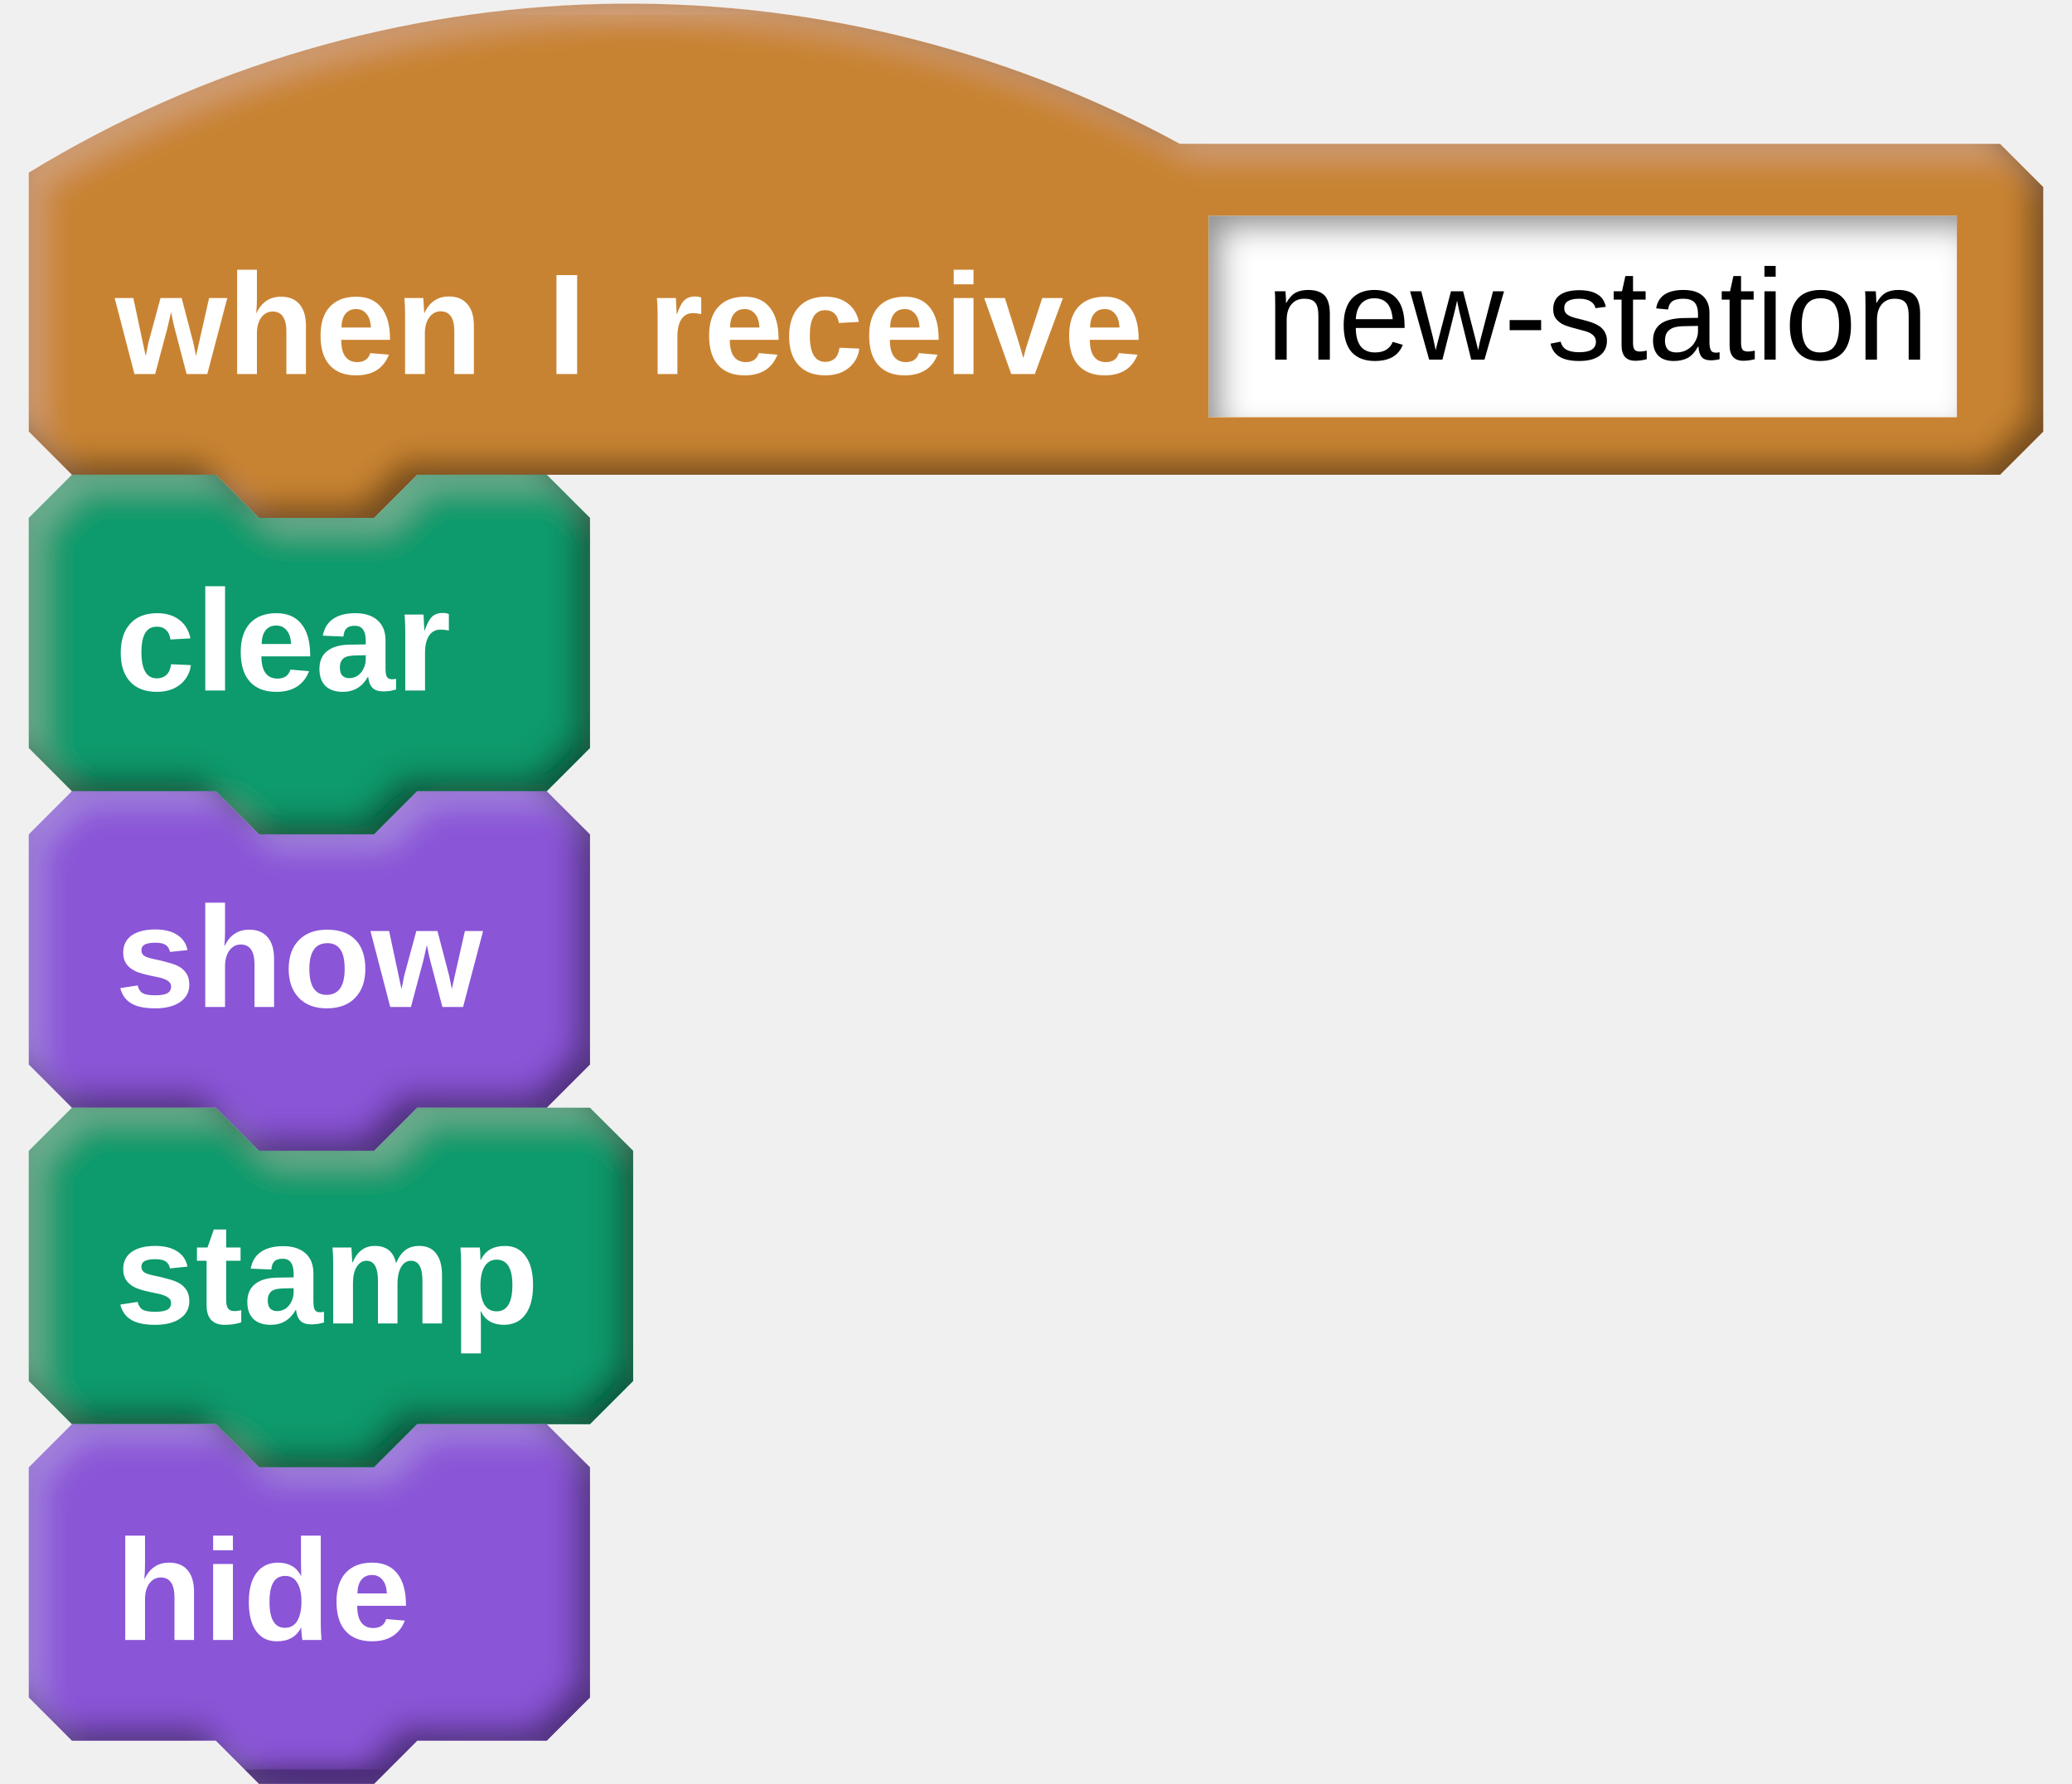
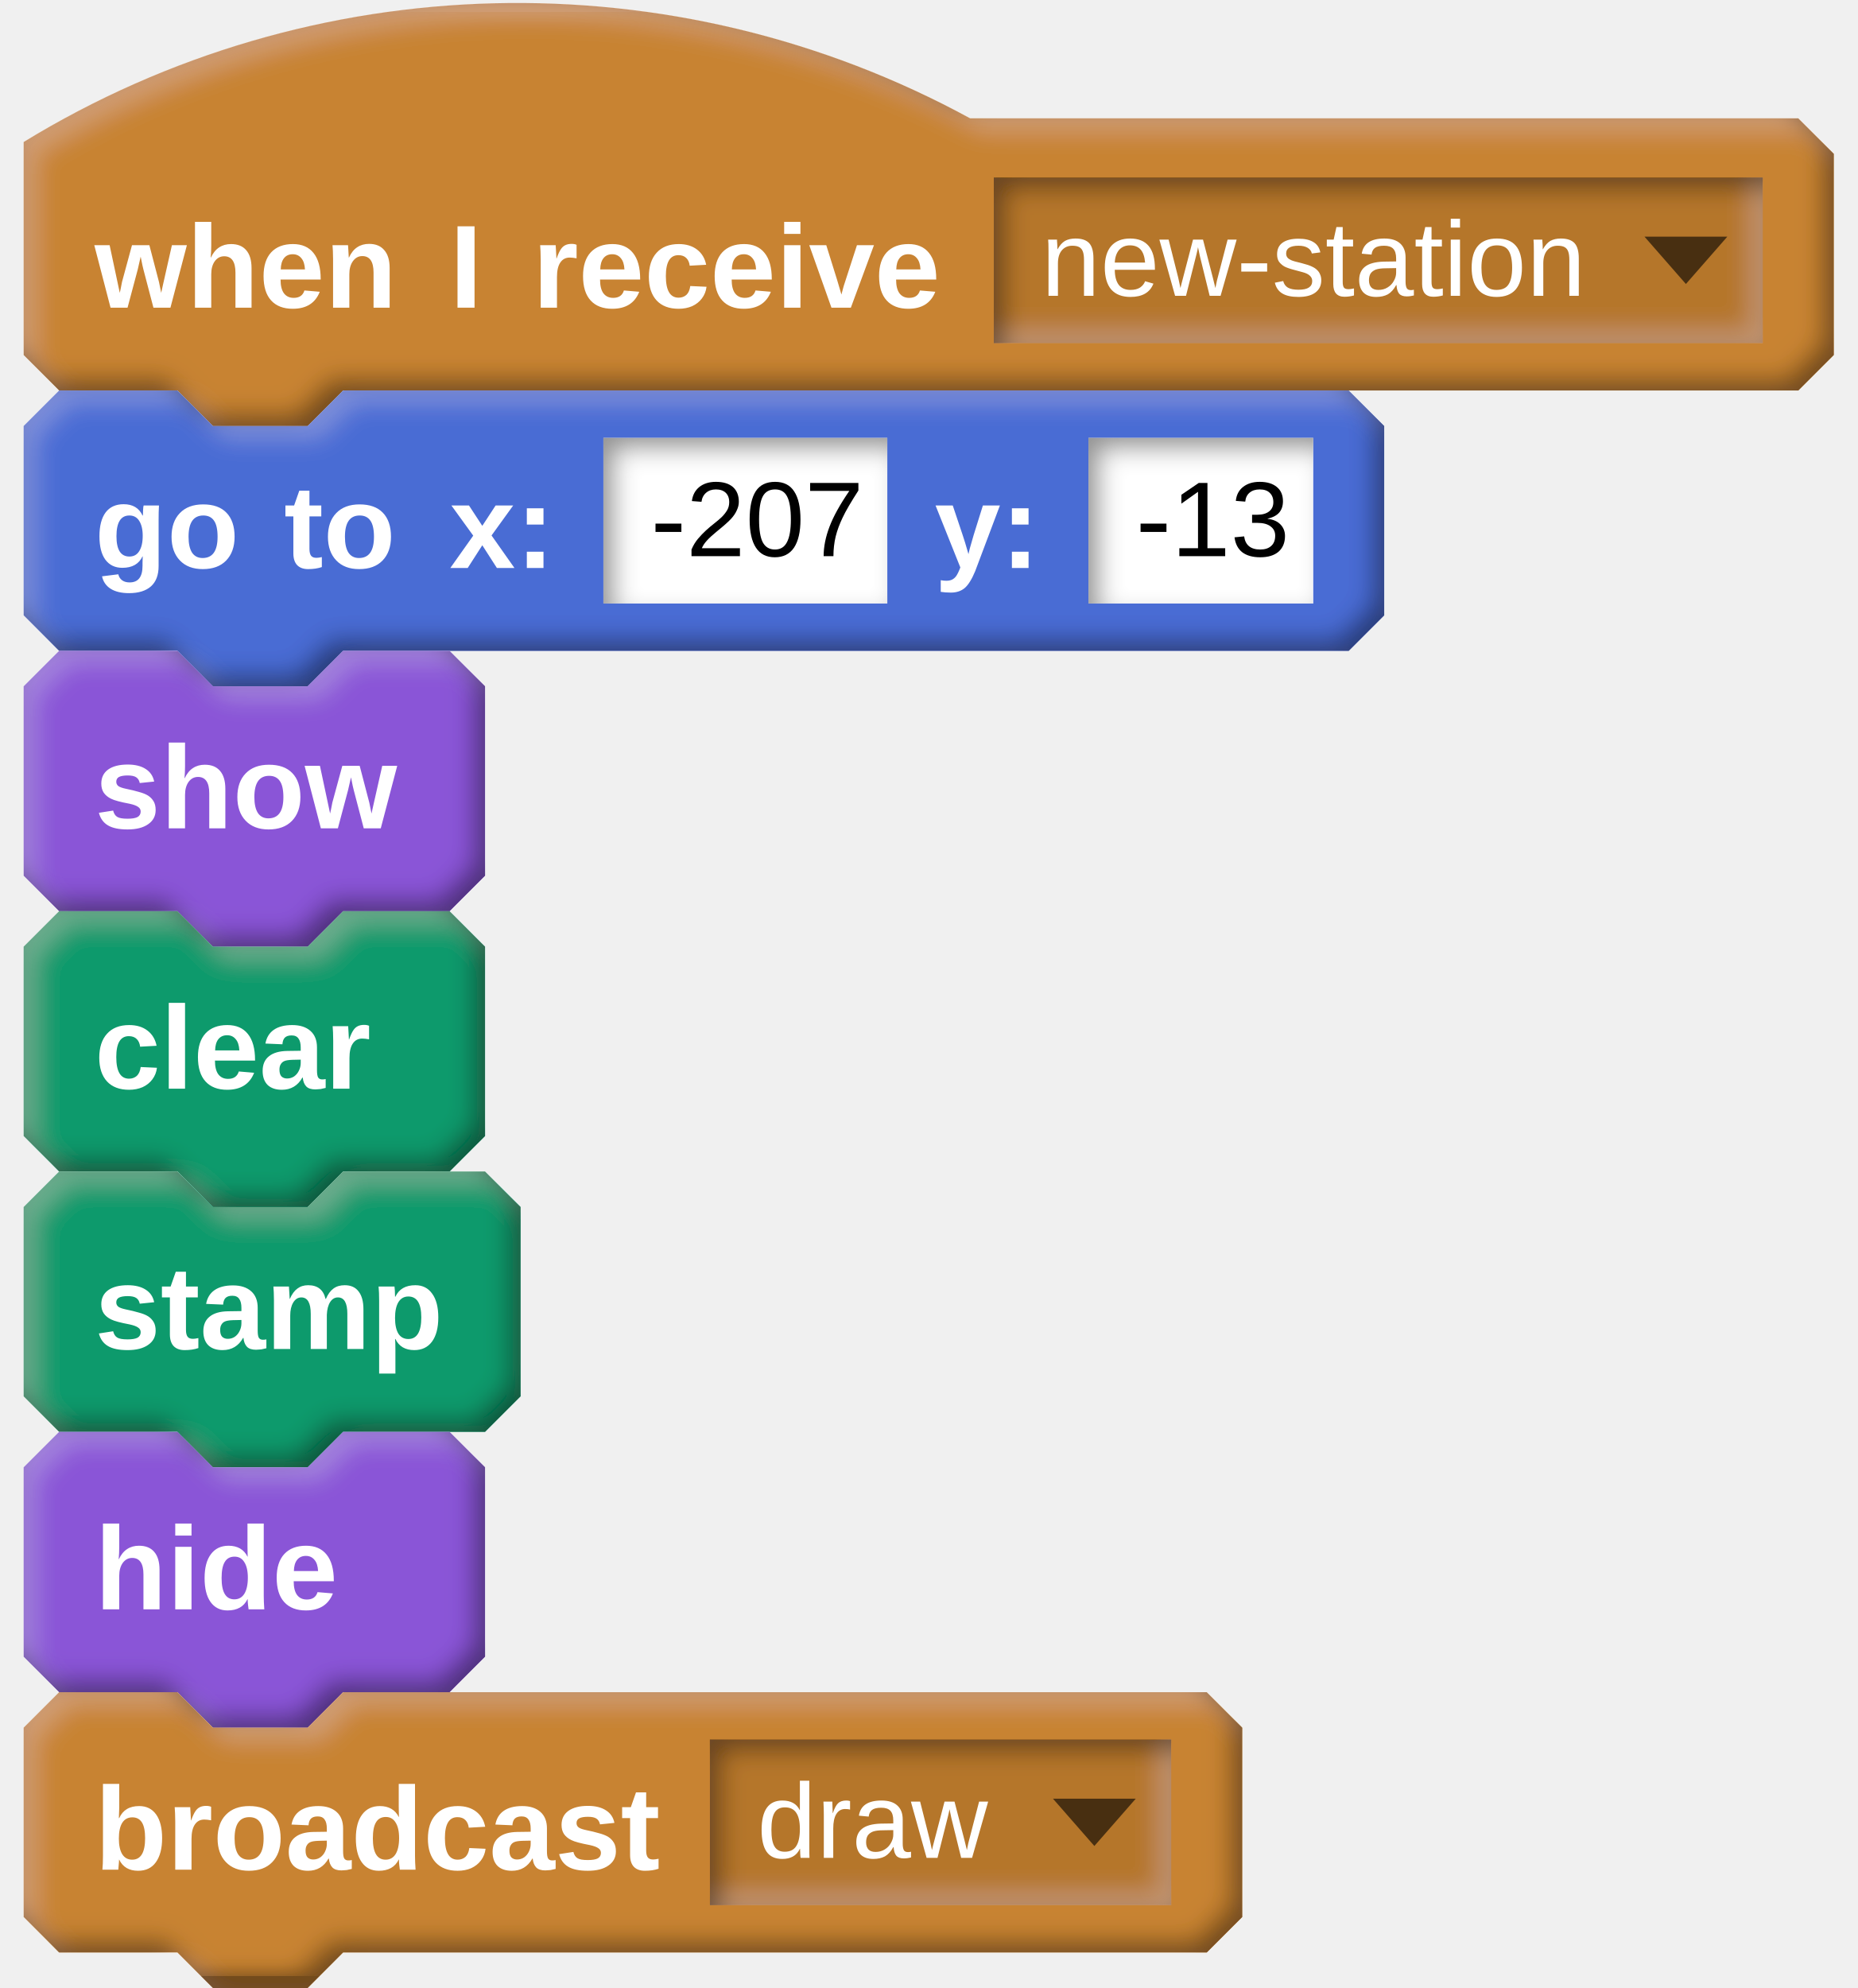
- <svg xmlns="http://www.w3.org/2000/svg" version="1.1" width="144" height="124">
+ <svg xmlns="http://www.w3.org/2000/svg" version="1.1" width="157" height="168">
  <defs>
    <filter id="bevelFilter" x0="-50%" y0="-50%" width="200%" height="200%">
      <feGaussianBlur result="blur-1" in="SourceAlpha" stdDeviation="1 1" />
      <feFlood result="flood-2" in="undefined" flood-color="#fff" flood-opacity="0.15" />
      <feOffset result="offset-3" in="blur-1" dx="1" dy="1" />
      <feComposite result="comp-4" operator="arithmetic" in="SourceAlpha" in2="offset-3" k2="1" k3="-1" />
      <feComposite result="comp-5" operator="in" in="flood-2" in2="comp-4" />
      <feFlood result="flood-6" in="undefined" flood-color="#000" flood-opacity="0.7" />
      <feOffset result="offset-7" in="blur-1" dx="-1" dy="-1" />
      <feComposite result="comp-8" operator="arithmetic" in="SourceAlpha" in2="offset-7" k2="1" k3="-1" />
      <feComposite result="comp-9" operator="in" in="flood-6" in2="comp-8" />
      <feMerge result="merge-10">
        <feMergeNode in="SourceGraphic" />
        <feMergeNode in="comp-5" />
        <feMergeNode in="comp-9" />
      </feMerge>
    </filter>
    <filter id="inputBevelFilter" x0="-50%" y0="-50%" width="200%" height="200%">
      <feGaussianBlur result="blur-1" in="SourceAlpha" stdDeviation="1 1" />
      <feFlood result="flood-2" in="undefined" flood-color="#fff" flood-opacity="0.15" />
      <feOffset result="offset-3" in="blur-1" dx="-1" dy="-1" />
      <feComposite result="comp-4" operator="arithmetic" in="SourceAlpha" in2="offset-3" k2="1" k3="-1" />
      <feComposite result="comp-5" operator="in" in="flood-2" in2="comp-4" />
      <feFlood result="flood-6" in="undefined" flood-color="#000" flood-opacity="0.7" />
      <feOffset result="offset-7" in="blur-1" dx="1" dy="1" />
      <feComposite result="comp-8" operator="arithmetic" in="SourceAlpha" in2="offset-7" k2="1" k3="-1" />
      <feComposite result="comp-9" operator="in" in="flood-6" in2="comp-8" />
      <feMerge result="merge-10">
        <feMergeNode in="SourceGraphic" />
        <feMergeNode in="comp-5" />
        <feMergeNode in="comp-9" />
      </feMerge>
    </filter>
    <filter id="inputDarkFilter" x0="-50%" y0="-50%" width="200%" height="200%">
      <feFlood result="flood-1" in="undefined" flood-color="#000" flood-opacity="0.2" />
      <feComposite result="comp-2" operator="in" in="flood-1" in2="SourceAlpha" />
      <feMerge result="merge-3">
        <feMergeNode in="SourceGraphic" />
        <feMergeNode in="comp-2" />
      </feMerge>
    </filter>
    <path d="M1.504 21L0 19.493 4.567 0h1.948l-.5 2.418s1.002-.502 3.006 0c2.006.503 3.008 2.01 6.517 2.01 3.508 0 4.463-.545 4.463-.545l-.823 9.892s-2.137 1.005-5.144.696c-3.007-.307-3.007-2.007-6.014-2.51-3.008-.502-4.512.503-4.512.503L1.504 21z" fill="#3f8d15" id="greenFlag" />
    <path d="M6.724 0C3.01 0 0 2.91 0 6.5c0 2.316 1.253 4.35 3.14 5.5H5.17v-1.256C3.364 10.126 2.07 8.46 2.07 6.5 2.07 4.015 4.152 2 6.723 2c1.14 0 2.184.396 2.993 1.053L8.31 4.13c-.45.344-.398.826.11 1.08L15 8.5 13.858.992c-.083-.547-.514-.714-.963-.37l-1.532 1.172A6.825 6.825 0 0 0 6.723 0z" fill="#fff" id="turnRight" />
    <path d="M3.637 1.794A6.825 6.825 0 0 1 8.277 0C11.99 0 15 2.91 15 6.5c0 2.316-1.253 4.35-3.14 5.5H9.83v-1.256c1.808-.618 3.103-2.285 3.103-4.244 0-2.485-2.083-4.5-4.654-4.5-1.14 0-2.184.396-2.993 1.053L6.69 4.13c.45.344.398.826-.11 1.08L0 8.5 1.142.992c.083-.547.514-.714.963-.37l1.532 1.172z" fill="#fff" id="turnLeft" />
    <path d="M0 0L4 4L0 8Z" fill="#111" id="addInput" />
    <path d="M4 0L4 8L0 4Z" fill="#111" id="delInput" />
    <g id="loopArrow">
      <path d="M8 0l2 -2l0 -3l3 0l-4 -5l-4 5l3 0l0 3l-8 0l0 2" fill="#000" opacity="0.3" />
      <path d="M8 0l2 -2l0 -3l3 0l-4 -5l-4 5l3 0l0 3l-8 0l0 2" fill="#fff" opacity="0.9" transform="translate(-1 -1)" />
    </g>
    <style>.sb-label{font-family:Lucida Grande,Verdana,Arial,DejaVu Sans,sans-serif;font-weight:700;fill:#fff;font-size:10px;word-spacing:+1px}.sb-obsolete{fill:#d42828}.sb-motion{fill:#4a6cd4}.sb-looks{fill:#8a55d7}.sb-sound{fill:#bb42c3}.sb-pen{fill:#0e9a6c}.sb-events{fill:#c88330}.sb-control{fill:#e1a91a}.sb-sensing{fill:#2ca5e2}.sb-operators{fill:#5cb712}.sb-variables{fill:#ee7d16}.sb-list{fill:#cc5b22}.sb-custom{fill:#632d99}.sb-custom-arg{fill:#5947b1}.sb-extension{fill:#4b4a60}.sb-grey{fill:#969696}.sb-bevel{filter:url(#bevelFilter)}.sb-input{filter:url(#inputBevelFilter)}.sb-input-number,.sb-input-number-dropdown,.sb-input-string{fill:#fff}.sb-literal-dropdown,.sb-literal-number,.sb-literal-number-dropdown,.sb-literal-string{font-weight:400;font-size:9px;word-spacing:0}.sb-literal-number,.sb-literal-number-dropdown,.sb-literal-string{fill:#000}.sb-darker{filter:url(#inputDarkFilter)}.sb-outline{stroke:#fff;stroke-opacity:.2;stroke-width:2;fill:none}.sb-define-hat-cap{stroke:#632d99;stroke-width:1;fill:#8e2ec2}.sb-comment{fill:#ffffa5;stroke:#d0d1d2;stroke-width:1}.sb-comment-line{fill:#ffff80}.sb-comment-label{font-family:Helevetica,Arial,DejaVu Sans,sans-serif;font-weight:700;fill:#5c5d5f;word-spacing:0;font-size:12px}</style>
  </defs>
  <g>
    <g transform="translate(0 0)">
      <g transform="translate(2 0)">
-         <path d="M 0 12 L 0 12 A 80 80 0 0 1 80 10 L 137 10 L 140 13 L 140 30 L 137 33 L 27 33 L 24 36 L 16 36 L 13 33 L 3 33 L 0 30 Z" class="sb-events sb-bevel" />
+         <path d="M 0 12 L 0 12 A 80 80 0 0 1 80 10 L 150 10 L 153 13 L 153 30 L 150 33 L 27 33 L 24 36 L 16 36 L 13 33 L 3 33 L 0 30 Z" class="sb-events sb-bevel" />
        <text x="0" y="10" class="sb-label " transform="translate(6 16)">when</text>
        <text x="0" y="10" class="sb-label " transform="translate(36 16)">I</text>
        <text x="0" y="10" class="sb-label " transform="translate(43 16)">receive</text>
        <g transform="translate(82 15)">
-           <rect x="0" y="0" width="52" height="14" class="sb-input sb-input-string" />
-           <text x="0" y="10" class="sb-label sb-literal-string" transform="translate(4 0)">new-station</text>
+           <g width="65" height="14" class="sb-input sb-input-dropdown">
+             <rect x="0" y="0" width="65" height="14" class="sb-events sb-darker" />
+           </g>
+           <text x="0" y="10" class="sb-label sb-literal-dropdown" transform="translate(4 0)">new-station</text>
+           <polygon points="7 0 3.5 4 0 0" fill="#000" opacity="0.6" transform="translate(55 5)" />
        </g>
      </g>
      <g transform="translate(2 33)">
-         <path d="M 0 3 L 3 0 L 13 0 L 16 3 L 24 3 L 27 0 L 36 0 L 39 3 L 39 19 L 36 22 L 27 22 L 24 25 L 16 25 L 13 22 L 3 22 L 0 19 Z" class="sb-pen sb-bevel" />
-         <text x="0" y="10" class="sb-label " transform="translate(6 5)">clear</text>
+         <path d="M 0 3 L 3 0 L 13 0 L 16 3 L 24 3 L 27 0 L 112 0 L 115 3 L 115 19 L 112 22 L 27 22 L 24 25 L 16 25 L 13 22 L 3 22 L 0 19 Z" class="sb-motion sb-bevel" />
+         <text x="0" y="10" class="sb-label " transform="translate(6 5)">go</text>
+         <text x="0" y="10" class="sb-label " transform="translate(22 5)">to</text>
+         <text x="0" y="10" class="sb-label " transform="translate(36 5)">x:</text>
+         <g transform="translate(49 4)">
+           <rect x="0" y="0" width="24" height="14" class="sb-input sb-input-string" />
+           <text x="0" y="10" class="sb-label sb-literal-string" transform="translate(4 0)">-207</text>
+         </g>
+         <text x="0" y="10" class="sb-label " transform="translate(77 5)">y:</text>
+         <g transform="translate(90 4)">
+           <rect x="0" y="0" width="19" height="14" class="sb-input sb-input-string" />
+           <text x="0" y="10" class="sb-label sb-literal-string" transform="translate(4 0)">-13</text>
+         </g>
      </g>
      <g transform="translate(2 55)">
        <path d="M 0 3 L 3 0 L 13 0 L 16 3 L 24 3 L 27 0 L 36 0 L 39 3 L 39 19 L 36 22 L 27 22 L 24 25 L 16 25 L 13 22 L 3 22 L 0 19 Z" class="sb-looks sb-bevel" />
        <text x="0" y="10" class="sb-label " transform="translate(6 5)">show</text>
      </g>
      <g transform="translate(2 77)">
+         <path d="M 0 3 L 3 0 L 13 0 L 16 3 L 24 3 L 27 0 L 36 0 L 39 3 L 39 19 L 36 22 L 27 22 L 24 25 L 16 25 L 13 22 L 3 22 L 0 19 Z" class="sb-pen sb-bevel" />
+         <text x="0" y="10" class="sb-label " transform="translate(6 5)">clear</text>
+       </g>
+       <g transform="translate(2 99)">
        <path d="M 0 3 L 3 0 L 13 0 L 16 3 L 24 3 L 27 0 L 39 0 L 42 3 L 42 19 L 39 22 L 27 22 L 24 25 L 16 25 L 13 22 L 3 22 L 0 19 Z" class="sb-pen sb-bevel" />
        <text x="0" y="10" class="sb-label " transform="translate(6 5)">stamp</text>
      </g>
-       <g transform="translate(2 99)">
+       <g transform="translate(2 121)">
        <path d="M 0 3 L 3 0 L 13 0 L 16 3 L 24 3 L 27 0 L 36 0 L 39 3 L 39 19 L 36 22 L 27 22 L 24 25 L 16 25 L 13 22 L 3 22 L 0 19 Z" class="sb-looks sb-bevel" />
        <text x="0" y="10" class="sb-label " transform="translate(6 5)">hide</text>
+       </g>
+       <g transform="translate(2 143)">
+         <path d="M 0 3 L 3 0 L 13 0 L 16 3 L 24 3 L 27 0 L 100 0 L 103 3 L 103 19 L 100 22 L 27 22 L 24 25 L 16 25 L 13 22 L 3 22 L 0 19 Z" class="sb-events sb-bevel" />
+         <text x="0" y="10" class="sb-label " transform="translate(6 5)">broadcast</text>
+         <g transform="translate(58 4)">
+           <g width="39" height="14" class="sb-input sb-input-dropdown">
+             <rect x="0" y="0" width="39" height="14" class="sb-events sb-darker" />
+           </g>
+           <text x="0" y="10" class="sb-label sb-literal-dropdown" transform="translate(4 0)">draw</text>
+           <polygon points="7 0 3.5 4 0 0" fill="#000" opacity="0.6" transform="translate(29 5)" />
+         </g>
      </g>
    </g>
  </g>
</svg>
